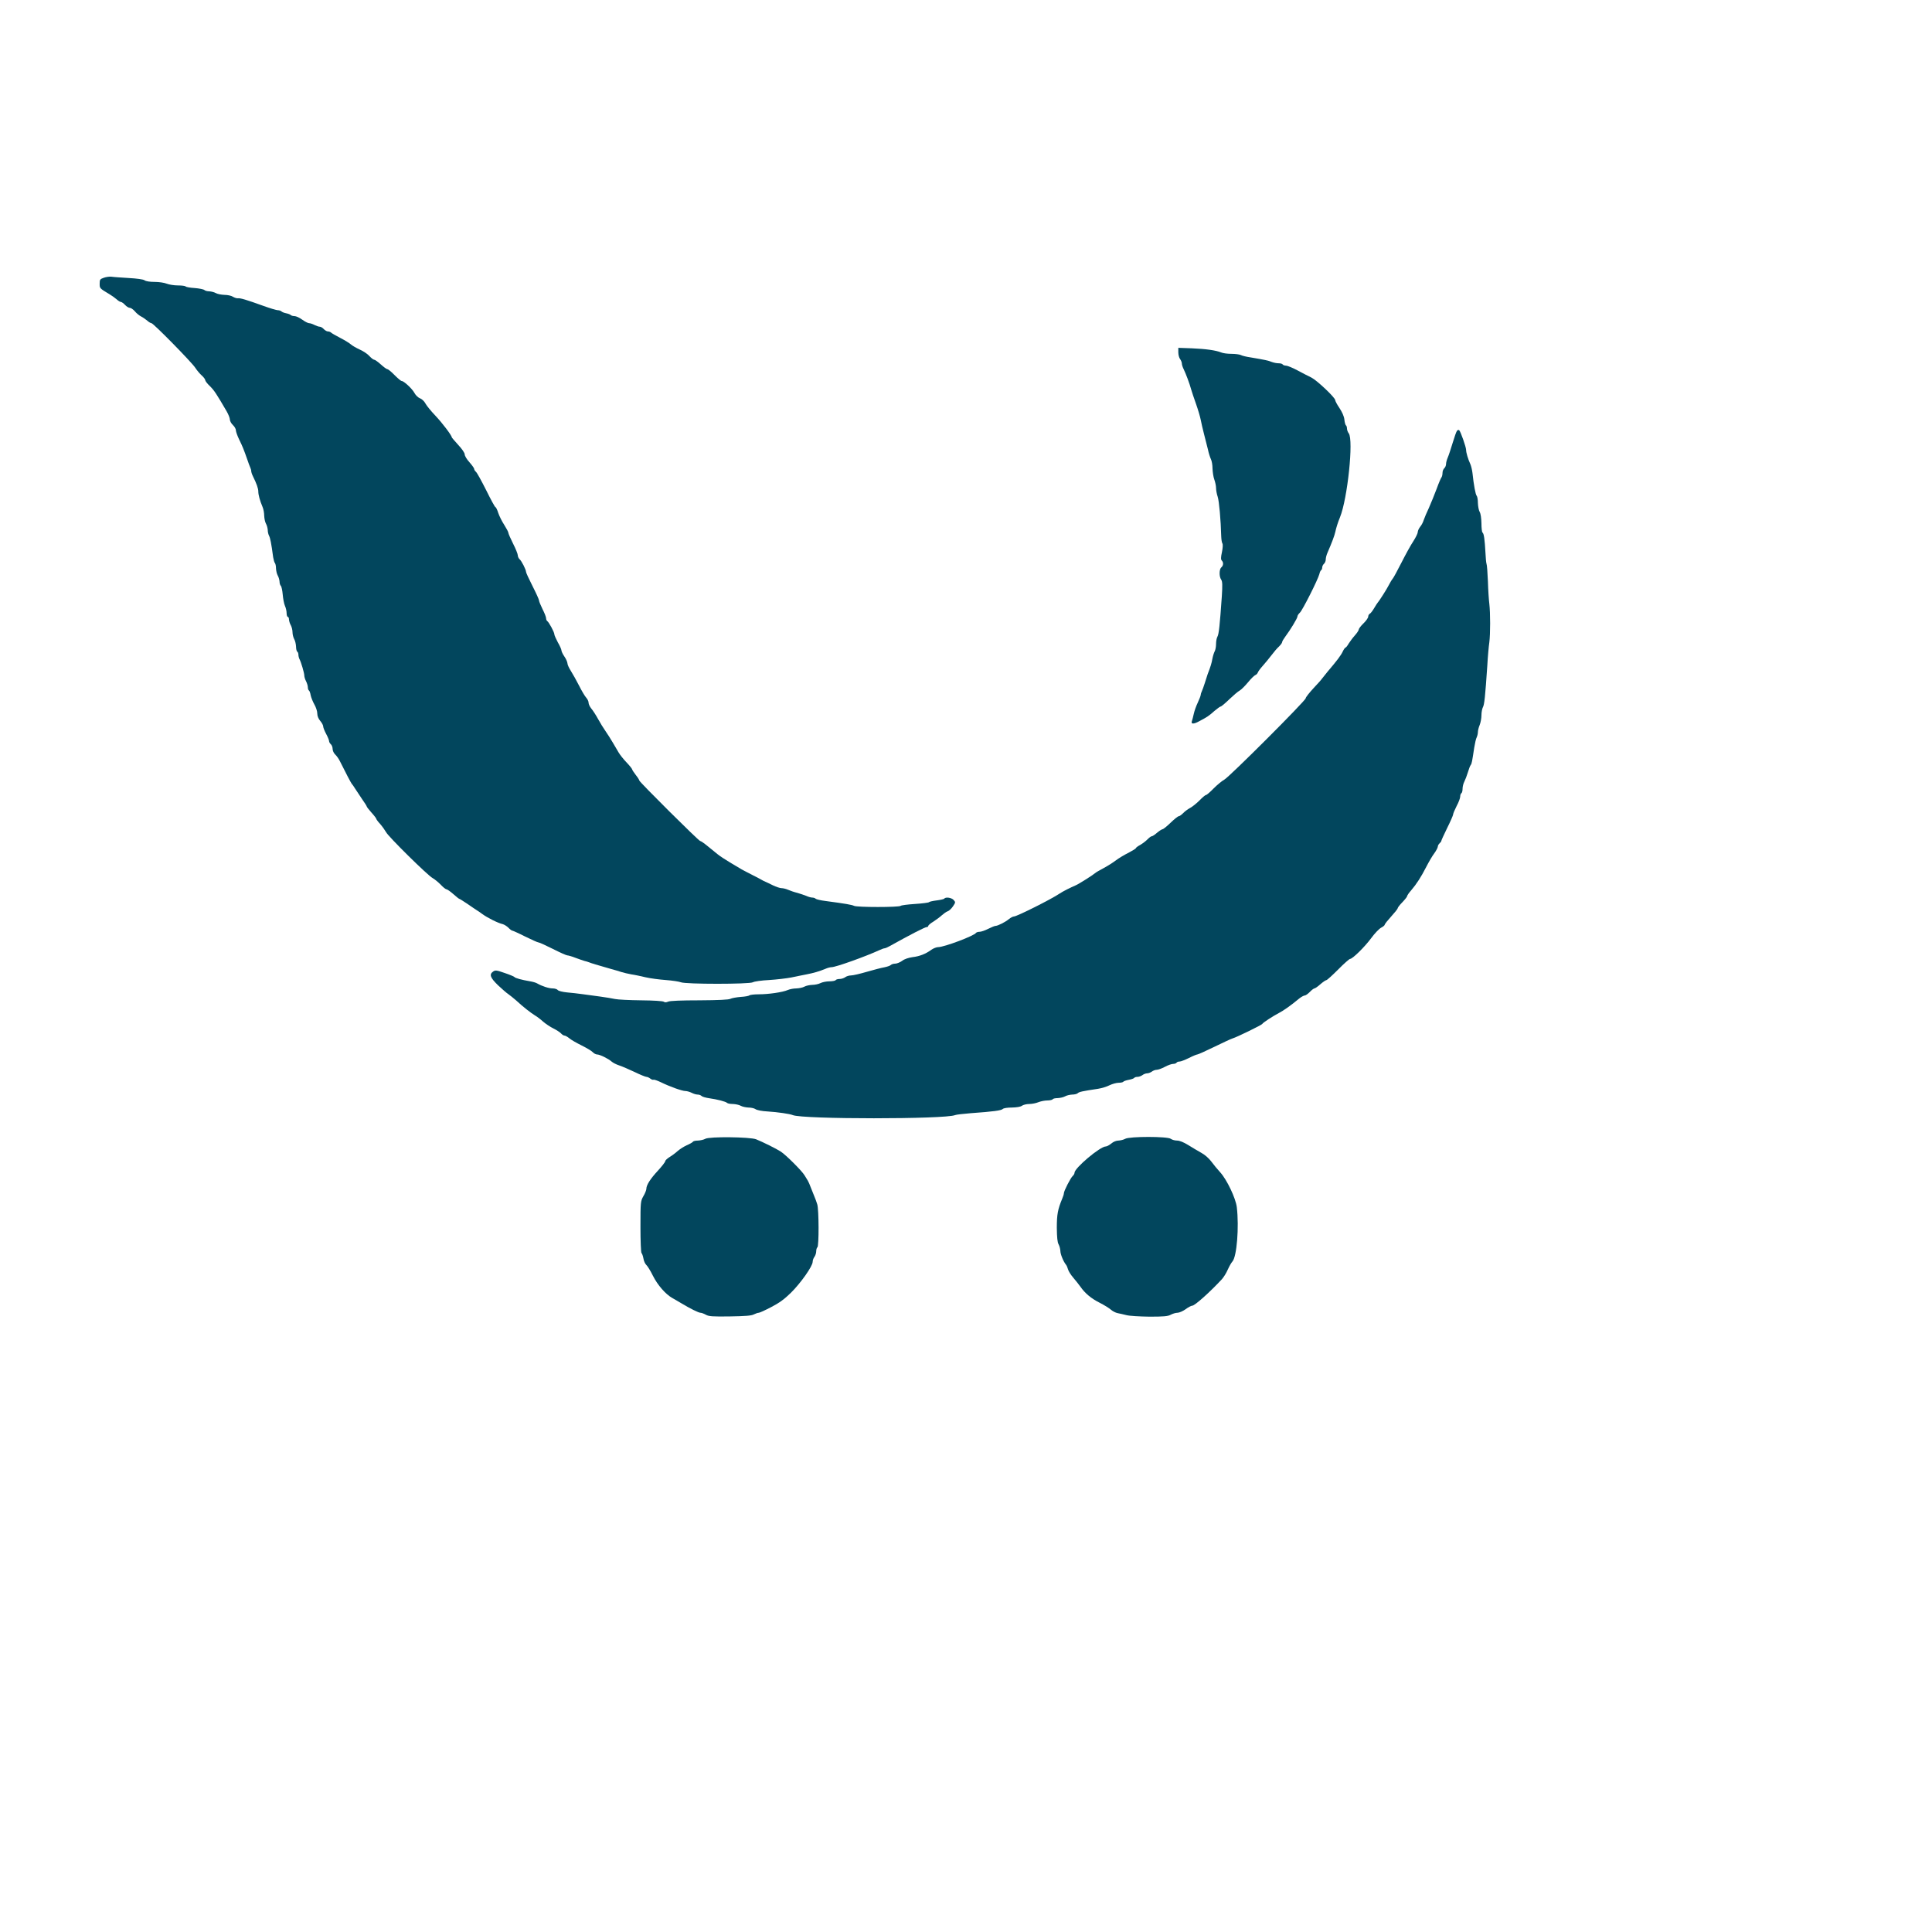
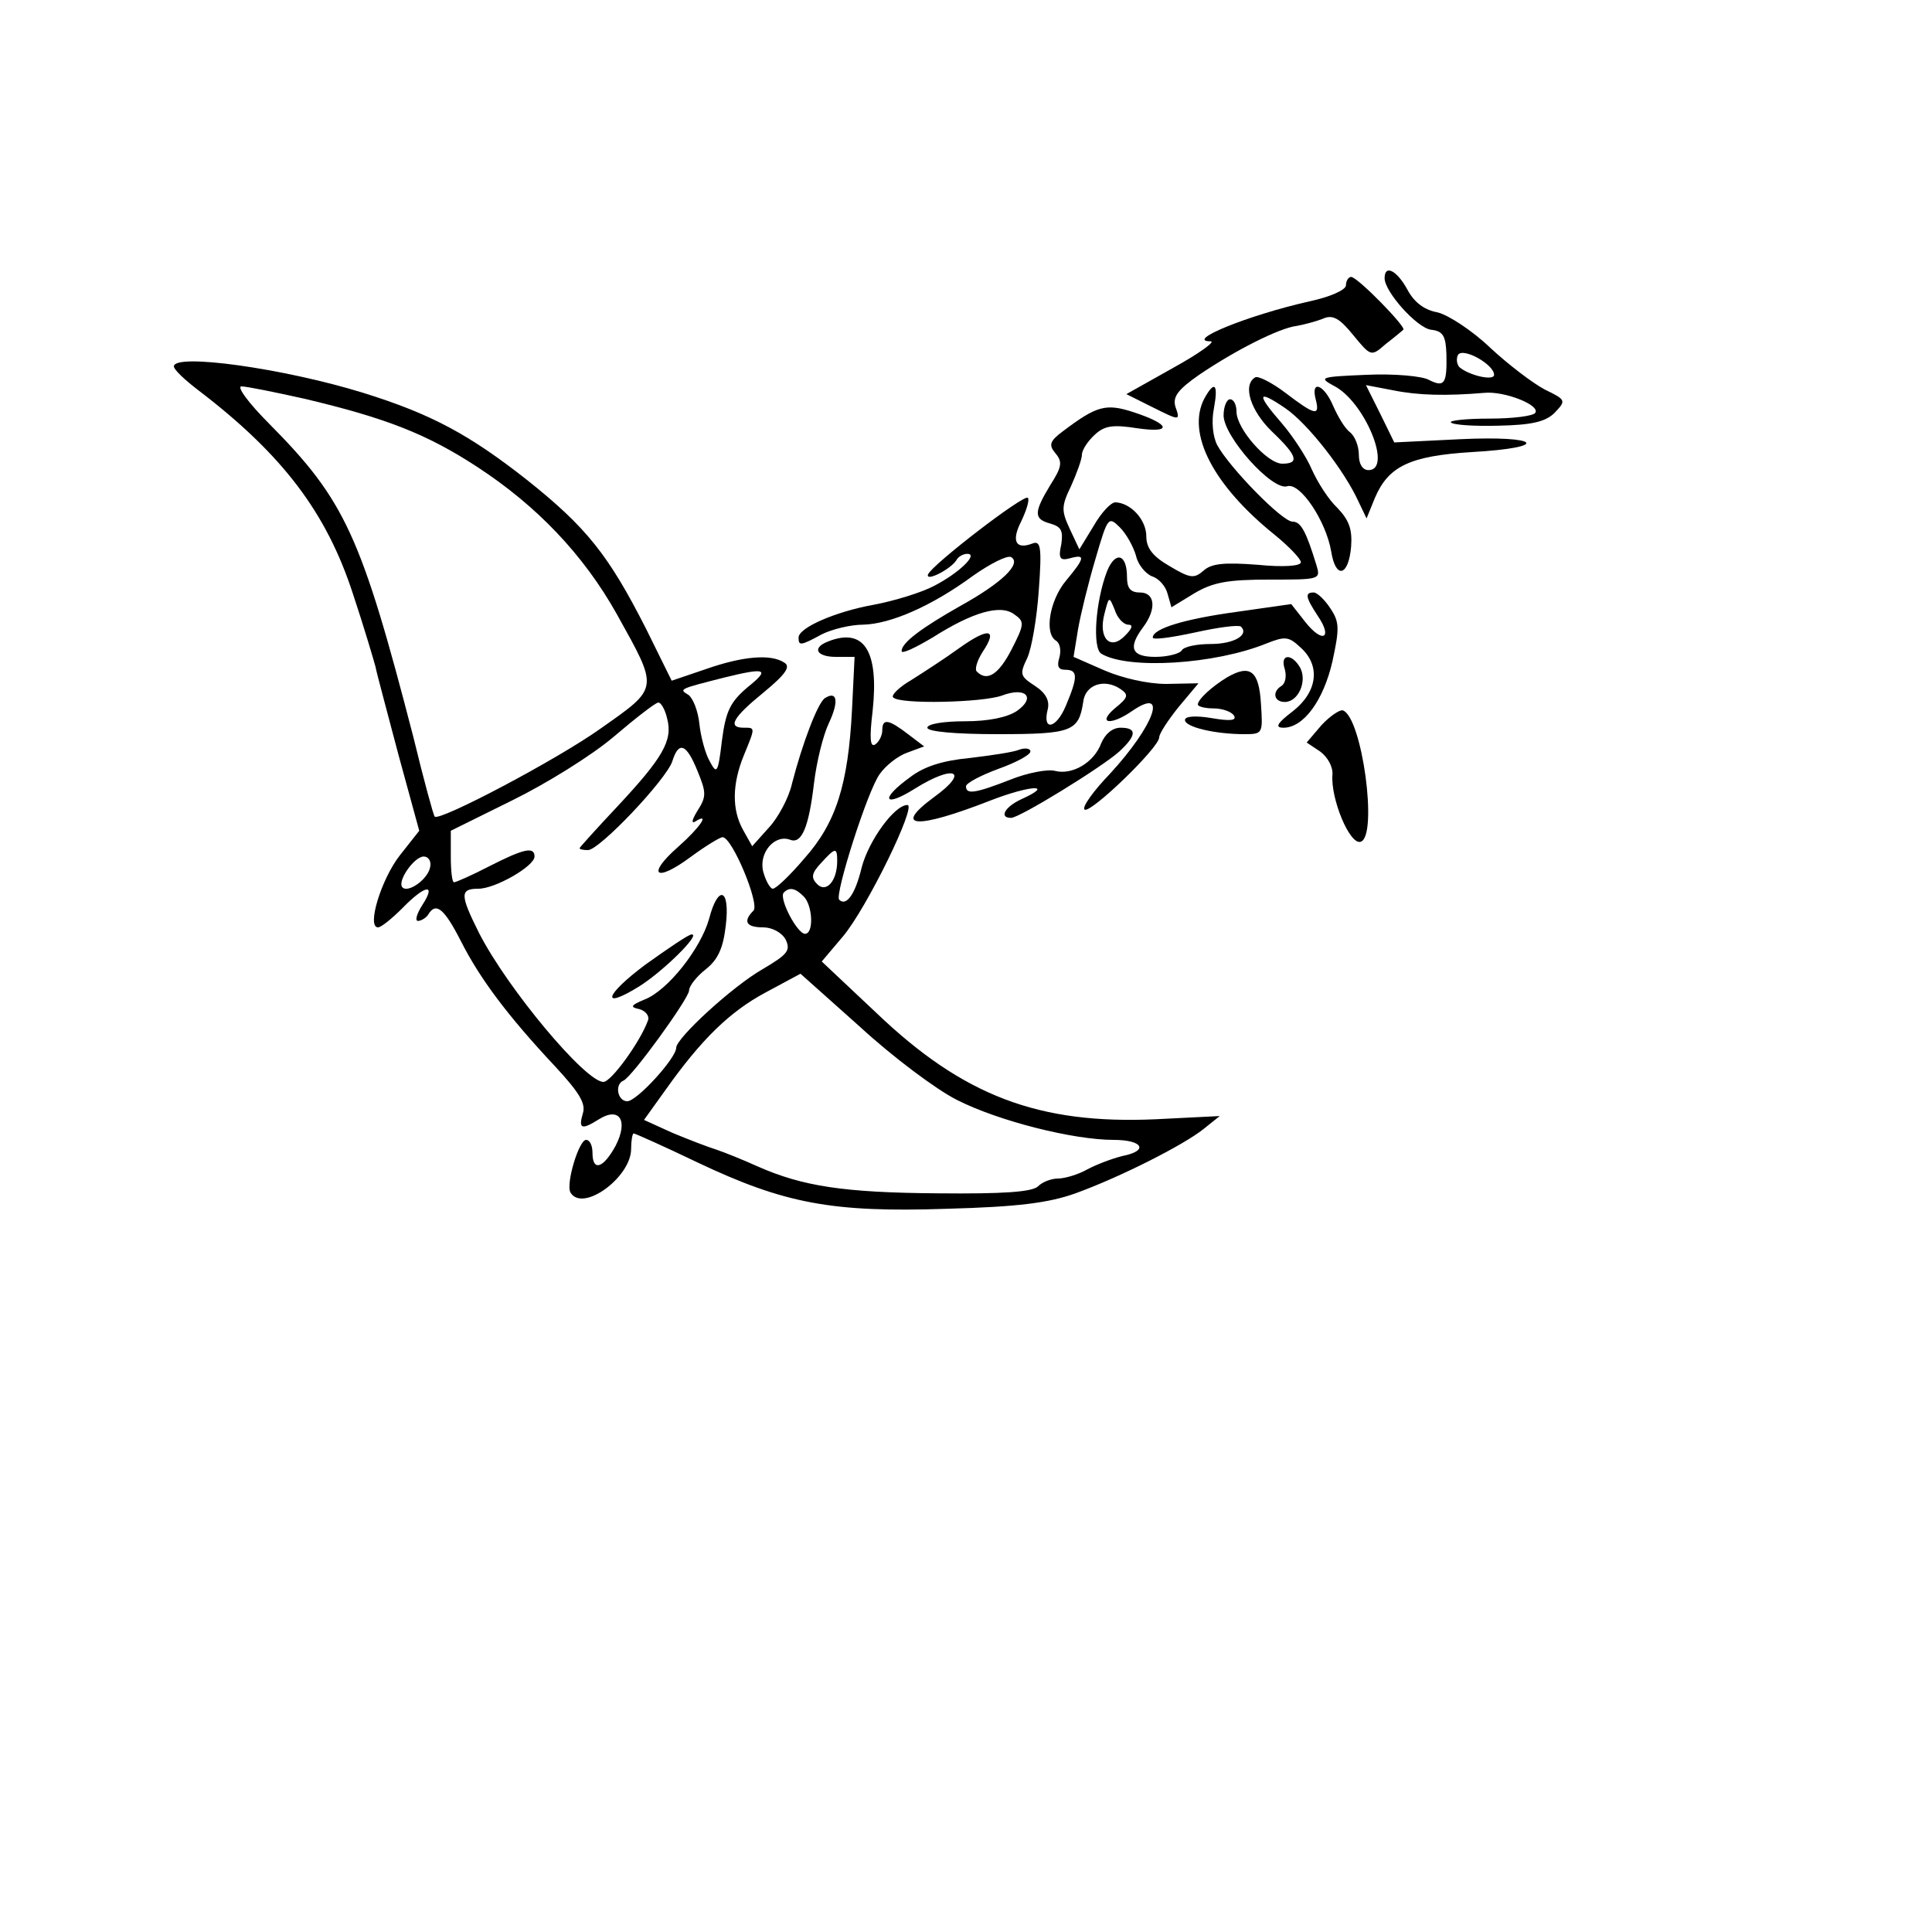
- <svg xmlns="http://www.w3.org/2000/svg" version="1.0" width="1638pt" height="1638pt" viewBox="0 0 1638 1638" preserveAspectRatio="xMidYMid meet">
-   <g transform="translate(0,1638) scale(0.1,-0.1)" fill="#02465d" stroke="none">
-     <path d="M880 14025 c-32 -11 -35 -16 -35 -50 0 -40 -1 -39 84 -90 19 -11 45 -30 59 -42 14 -13 30 -23 37 -23 6 0 22 -11 35 -25 13 -14 31 -25 41 -25 9 0 28 -13 42 -29 13 -16 37 -36 53 -44 16 -8 40 -25 53 -36 13 -12 29 -21 35 -21 16 0 337 -327 370 -376 15 -23 40 -53 57 -68 16 -14 29 -32 29 -39 0 -7 18 -31 41 -52 36 -36 54 -64 141 -213 15 -26 27 -57 27 -70 1 -13 12 -33 26 -46 14 -13 25 -33 25 -45 0 -11 13 -47 28 -78 28 -57 39 -84 70 -173 8 -25 19 -53 23 -62 5 -10 9 -24 9 -32 0 -8 6 -27 14 -43 31 -62 46 -105 46 -130 0 -28 13 -77 36 -131 8 -18 14 -52 14 -75 1 -23 7 -53 15 -67 8 -14 14 -38 15 -53 0 -16 5 -38 11 -49 10 -19 19 -62 35 -183 4 -22 10 -44 15 -49 5 -6 9 -26 9 -45 1 -20 7 -47 15 -61 8 -14 14 -36 15 -51 0 -14 5 -30 11 -36 6 -6 13 -39 16 -74 3 -35 11 -78 19 -96 8 -17 14 -45 14 -62 0 -17 5 -31 10 -31 6 0 10 -10 10 -22 1 -13 7 -34 15 -48 8 -14 15 -41 15 -60 0 -19 7 -46 15 -60 8 -14 14 -42 15 -62 0 -20 5 -40 10 -43 6 -3 10 -15 10 -26 0 -10 4 -27 9 -37 14 -26 41 -118 41 -140 0 -11 7 -33 15 -48 8 -16 15 -39 15 -51 0 -12 4 -24 9 -27 5 -3 12 -21 15 -41 4 -19 18 -54 31 -77 14 -24 25 -58 25 -77 0 -21 9 -44 25 -63 14 -16 25 -37 25 -46 0 -10 11 -38 25 -64 14 -26 25 -53 25 -61 0 -8 7 -20 15 -27 8 -7 15 -25 15 -39 0 -16 10 -37 23 -49 12 -11 29 -36 38 -54 51 -103 94 -184 101 -193 5 -5 18 -23 28 -40 10 -16 37 -56 59 -89 23 -32 41 -61 41 -65 0 -3 18 -26 40 -51 22 -24 40 -48 40 -52 0 -4 15 -25 34 -45 18 -21 40 -52 49 -68 18 -37 354 -368 394 -389 15 -8 46 -33 68 -55 21 -23 44 -41 51 -41 6 0 32 -18 57 -40 25 -22 47 -40 50 -40 3 0 34 -19 68 -42 34 -24 69 -47 78 -53 9 -5 32 -21 51 -35 42 -31 134 -77 172 -85 14 -4 36 -18 49 -31 12 -13 27 -24 32 -24 4 0 54 -22 109 -50 55 -27 106 -50 113 -50 8 0 62 -25 122 -55 59 -30 115 -55 123 -55 8 0 40 -9 70 -21 30 -11 64 -23 75 -26 11 -2 29 -8 40 -12 19 -8 63 -21 185 -56 30 -8 70 -20 88 -26 19 -6 57 -15 85 -20 29 -4 84 -16 122 -25 39 -9 115 -19 170 -23 55 -4 113 -13 128 -19 41 -17 580 -17 610 0 12 7 74 16 137 19 63 4 149 14 190 22 41 9 99 20 128 26 58 11 110 26 160 47 18 8 41 14 52 14 36 0 287 90 407 145 17 8 36 15 42 15 6 0 25 8 43 18 176 98 300 162 315 162 7 0 13 4 13 10 0 5 19 22 43 36 23 15 56 39 72 54 17 15 39 31 50 34 11 3 31 22 44 41 23 34 23 36 6 55 -18 20 -69 27 -79 11 -3 -4 -33 -11 -65 -15 -33 -4 -63 -11 -65 -15 -3 -4 -56 -11 -118 -15 -62 -4 -117 -11 -122 -16 -13 -13 -372 -13 -395 0 -18 9 -75 19 -241 41 -41 5 -79 14 -84 19 -6 6 -19 10 -29 10 -10 0 -33 6 -50 14 -18 7 -52 19 -77 26 -25 6 -60 18 -78 26 -18 8 -43 14 -56 14 -13 0 -46 11 -73 24 -26 13 -55 27 -63 30 -8 3 -22 10 -30 15 -8 5 -44 24 -80 42 -36 18 -77 40 -92 48 -14 9 -59 35 -99 59 -40 24 -86 54 -103 68 -17 14 -55 45 -85 69 -30 25 -59 45 -65 45 -12 0 -516 501 -516 513 0 5 -13 26 -30 47 -16 21 -30 42 -30 46 0 5 -21 32 -48 60 -26 27 -56 65 -67 84 -11 18 -33 57 -50 85 -16 28 -44 71 -61 96 -17 24 -46 71 -64 104 -18 33 -44 73 -57 88 -13 16 -23 38 -23 50 0 11 -9 30 -20 42 -11 12 -38 57 -60 101 -22 43 -53 99 -69 124 -16 25 -30 54 -30 66 -1 12 -12 38 -26 58 -14 20 -25 44 -25 52 0 8 -13 38 -30 67 -16 30 -30 61 -30 69 0 18 -47 105 -61 113 -5 4 -9 14 -9 23 0 10 -13 44 -30 77 -16 33 -30 66 -30 74 0 8 -25 63 -55 122 -30 59 -55 113 -55 120 0 19 -39 96 -56 109 -7 7 -14 21 -14 32 0 11 -18 56 -40 99 -22 44 -40 85 -40 92 0 7 -16 37 -35 67 -19 29 -42 75 -51 102 -8 26 -19 48 -23 48 -5 0 -40 65 -79 144 -40 79 -78 149 -87 156 -8 7 -15 18 -15 25 0 6 -18 31 -40 56 -22 24 -40 54 -40 66 0 13 -23 47 -55 81 -30 33 -55 62 -55 65 0 15 -80 121 -138 182 -37 39 -75 85 -85 104 -9 18 -30 38 -46 44 -15 5 -37 26 -47 45 -19 36 -90 102 -109 102 -6 0 -33 23 -60 50 -27 28 -54 50 -61 50 -6 0 -31 18 -55 40 -24 22 -50 40 -56 40 -7 0 -25 14 -40 30 -14 17 -51 42 -82 56 -31 14 -65 34 -76 44 -11 10 -51 35 -90 55 -38 20 -74 40 -79 46 -6 5 -17 9 -26 9 -9 0 -25 9 -35 20 -10 11 -25 20 -34 20 -9 0 -29 7 -45 15 -15 8 -36 15 -46 15 -9 0 -36 14 -58 30 -23 17 -52 30 -65 30 -13 0 -27 4 -32 9 -6 6 -23 12 -39 15 -16 3 -34 10 -40 16 -5 5 -19 10 -31 10 -11 0 -65 16 -120 36 -150 54 -198 68 -218 65 -10 -1 -29 5 -42 13 -13 9 -46 16 -72 16 -26 1 -59 7 -73 15 -14 8 -39 14 -55 15 -17 0 -36 5 -42 11 -6 6 -44 14 -83 17 -39 2 -73 9 -76 13 -3 5 -32 9 -65 9 -33 0 -76 7 -96 15 -19 8 -65 15 -102 15 -40 0 -75 5 -86 14 -12 8 -64 15 -135 19 -63 4 -128 8 -145 11 -16 2 -46 -2 -65 -9z" />
-     <path d="M9990 13393 c0 -21 7 -47 15 -57 8 -11 15 -28 15 -37 0 -10 6 -30 14 -46 20 -41 51 -123 66 -178 5 -16 22 -70 40 -119 17 -48 35 -109 40 -135 5 -25 17 -80 28 -121 11 -41 26 -100 33 -130 6 -30 18 -67 25 -82 8 -15 14 -51 14 -80 1 -29 7 -71 15 -93 8 -22 15 -54 15 -72 0 -18 6 -52 14 -75 12 -37 26 -193 30 -338 1 -25 5 -51 10 -58 5 -8 3 -39 -4 -73 -10 -45 -10 -63 -1 -72 15 -15 14 -42 -4 -57 -19 -16 -20 -79 -1 -105 10 -16 11 -45 5 -140 -17 -244 -25 -321 -37 -342 -7 -12 -12 -40 -12 -63 0 -23 -5 -51 -12 -63 -6 -12 -15 -40 -19 -62 -6 -36 -16 -69 -40 -130 -4 -11 -15 -45 -24 -75 -10 -30 -21 -63 -26 -72 -5 -10 -9 -23 -9 -29 0 -7 -11 -36 -25 -66 -14 -29 -29 -72 -34 -96 -5 -23 -12 -49 -15 -58 -12 -29 12 -31 61 -4 70 37 83 46 130 88 24 20 47 37 52 37 6 0 38 27 73 61 35 33 74 67 88 74 14 8 45 39 70 69 25 31 53 58 62 62 9 3 19 13 22 22 3 9 22 35 42 57 20 22 53 63 74 90 21 28 49 61 64 74 14 14 26 30 26 36 0 7 12 27 26 46 45 60 104 158 104 172 0 8 9 22 21 33 22 20 153 280 165 327 3 15 10 30 15 33 5 3 9 13 9 23 0 10 7 24 15 31 8 7 15 23 15 36 0 13 6 38 14 56 39 90 60 146 67 178 7 33 21 79 40 125 64 158 116 656 74 711 -8 10 -15 29 -15 41 0 12 -4 24 -9 27 -4 3 -11 25 -13 49 -3 28 -19 63 -42 98 -20 29 -36 60 -36 67 0 21 -152 165 -200 190 -25 12 -79 40 -120 62 -41 22 -85 40 -97 40 -12 0 -25 5 -28 10 -3 6 -19 10 -35 10 -16 0 -41 5 -57 11 -28 12 -62 19 -181 39 -35 5 -72 14 -82 20 -10 5 -46 10 -79 10 -33 0 -72 5 -88 12 -45 18 -129 30 -250 35 l-113 4 0 -38z" />
-     <path d="M12353 12728 c-6 -7 -22 -53 -37 -103 -15 -49 -33 -105 -41 -123 -8 -18 -15 -43 -15 -56 0 -13 -7 -29 -15 -36 -8 -7 -15 -24 -15 -39 0 -15 -4 -31 -8 -37 -5 -5 -24 -49 -42 -99 -18 -49 -48 -121 -65 -160 -18 -38 -38 -85 -44 -103 -5 -18 -19 -45 -31 -59 -11 -14 -20 -34 -20 -45 0 -10 -17 -45 -37 -76 -21 -31 -66 -113 -101 -182 -35 -69 -69 -132 -77 -140 -7 -8 -20 -31 -30 -50 -16 -33 -84 -139 -95 -150 -3 -3 -16 -23 -29 -45 -13 -22 -29 -44 -37 -48 -8 -4 -14 -16 -14 -25 0 -10 -18 -36 -40 -57 -22 -21 -40 -45 -40 -52 0 -7 -15 -30 -33 -50 -19 -21 -42 -53 -53 -70 -10 -18 -22 -33 -26 -33 -4 0 -15 -15 -23 -32 -15 -33 -48 -77 -129 -172 -22 -27 -44 -54 -48 -60 -4 -7 -36 -43 -72 -81 -36 -39 -66 -77 -66 -85 0 -20 -647 -667 -690 -690 -19 -10 -60 -44 -90 -74 -30 -31 -59 -56 -65 -56 -6 0 -31 -21 -55 -46 -25 -25 -61 -54 -80 -64 -19 -10 -46 -30 -59 -44 -14 -14 -30 -26 -37 -26 -7 0 -38 -25 -69 -55 -31 -30 -62 -55 -68 -55 -7 -1 -28 -14 -47 -30 -19 -17 -39 -30 -45 -30 -7 0 -22 -12 -36 -26 -13 -14 -41 -35 -61 -47 -21 -11 -38 -24 -38 -28 0 -4 -28 -21 -62 -39 -35 -17 -83 -46 -108 -65 -25 -19 -71 -48 -103 -65 -32 -17 -64 -35 -70 -41 -21 -18 -142 -95 -167 -105 -43 -18 -108 -51 -135 -69 -70 -48 -364 -195 -388 -195 -9 0 -28 -10 -44 -23 -30 -25 -94 -57 -113 -57 -7 0 -34 -11 -62 -25 -27 -14 -60 -25 -73 -25 -13 0 -26 -4 -30 -9 -15 -25 -270 -121 -321 -121 -14 0 -40 -10 -57 -22 -49 -36 -101 -56 -161 -63 -34 -5 -68 -16 -87 -31 -18 -13 -45 -24 -59 -24 -14 0 -31 -5 -38 -12 -6 -6 -30 -14 -54 -19 -24 -4 -90 -21 -148 -38 -58 -17 -118 -31 -135 -31 -16 0 -39 -7 -49 -15 -11 -8 -32 -15 -47 -15 -15 0 -31 -4 -34 -10 -3 -5 -27 -10 -53 -10 -26 0 -60 -7 -76 -15 -15 -8 -47 -15 -70 -15 -22 -1 -52 -7 -66 -15 -14 -8 -44 -14 -67 -15 -23 0 -57 -6 -75 -14 -44 -19 -163 -36 -246 -36 -37 0 -72 -4 -78 -9 -5 -5 -38 -11 -74 -13 -36 -3 -75 -10 -87 -16 -15 -8 -99 -12 -263 -13 -152 0 -250 -4 -265 -11 -17 -7 -28 -8 -37 -1 -8 6 -88 11 -192 12 -98 1 -198 6 -221 11 -24 5 -81 15 -127 21 -45 6 -112 15 -148 20 -36 5 -95 12 -132 15 -39 4 -72 12 -79 20 -6 8 -26 14 -44 14 -32 0 -90 19 -130 42 -11 7 -40 15 -65 19 -65 11 -122 26 -129 36 -3 4 -41 20 -83 34 -68 24 -79 25 -97 12 -35 -24 -25 -52 41 -116 34 -32 73 -66 87 -75 14 -10 43 -33 66 -53 58 -54 126 -107 159 -127 16 -9 48 -33 70 -53 23 -20 62 -46 89 -59 26 -13 55 -32 64 -42 9 -10 22 -18 29 -18 7 0 25 -10 41 -23 15 -13 62 -40 105 -61 42 -21 84 -46 94 -57 9 -10 26 -19 36 -19 23 0 95 -35 123 -60 11 -10 40 -25 65 -33 25 -8 84 -34 131 -56 47 -23 92 -41 100 -41 8 0 23 -7 33 -15 10 -8 23 -12 27 -9 4 2 32 -7 61 -21 75 -37 181 -75 209 -75 13 0 37 -7 53 -15 15 -8 38 -15 50 -15 12 0 27 -5 34 -12 7 -7 36 -15 64 -19 70 -10 141 -28 153 -40 5 -5 27 -9 50 -9 22 -1 51 -7 65 -15 14 -8 43 -14 65 -15 22 0 50 -6 61 -14 11 -8 55 -17 100 -19 91 -6 192 -21 215 -31 82 -36 1294 -36 1377 0 9 4 69 11 132 16 196 14 259 23 272 36 7 7 39 12 78 12 41 1 72 6 84 15 11 8 39 15 62 15 23 0 58 7 77 15 20 8 54 15 76 15 22 0 43 5 46 10 3 6 23 10 43 10 20 1 48 7 62 15 14 8 41 14 61 15 19 0 40 5 47 12 11 11 39 17 172 37 31 5 74 18 97 30 23 11 58 21 77 21 19 0 37 4 40 9 4 5 24 12 46 16 22 4 42 11 46 16 3 5 15 9 28 9 12 0 31 7 42 15 10 8 28 15 40 15 11 0 29 7 40 15 10 8 29 15 41 15 12 0 43 11 69 25 26 14 57 25 70 25 13 0 26 5 29 10 3 6 15 10 26 10 11 0 46 14 79 30 33 17 65 30 71 30 7 0 71 29 143 64 72 35 142 68 156 72 35 10 248 114 252 123 4 10 92 67 140 92 39 20 102 64 174 124 18 14 38 25 46 25 8 0 27 14 43 30 16 17 34 30 39 30 6 0 29 16 50 35 22 19 45 35 51 35 6 0 51 41 100 90 49 50 95 90 101 90 21 0 124 101 180 177 29 40 67 79 84 88 16 8 30 20 30 25 0 6 25 37 55 70 30 33 55 64 55 70 0 5 18 29 40 51 22 23 40 46 40 51 0 6 15 28 33 48 48 56 86 116 129 200 21 41 51 93 68 115 16 22 29 47 30 56 0 9 7 22 15 29 8 7 15 16 15 21 0 5 23 54 50 110 28 56 50 107 50 114 0 8 14 40 30 72 17 31 30 67 30 80 0 12 5 25 10 28 6 3 10 21 10 38 0 18 7 45 15 60 8 16 22 52 30 79 8 28 19 56 24 62 9 11 12 29 30 148 6 37 15 77 21 87 5 11 10 31 10 44 0 14 7 41 15 60 8 20 15 57 15 82 0 26 6 56 12 68 13 22 20 92 38 357 4 74 12 162 17 195 9 71 9 247 0 325 -4 30 -10 116 -12 190 -3 74 -8 142 -12 150 -3 8 -7 51 -9 95 -6 110 -13 163 -25 170 -5 4 -9 39 -9 78 -1 43 -6 82 -15 97 -8 14 -14 48 -15 76 0 27 -5 55 -10 60 -10 10 -25 90 -36 194 -3 25 -11 59 -18 75 -20 43 -36 98 -36 121 0 23 -46 154 -58 166 -5 5 -13 3 -19 -4z" />
-     <path d="M5980 6725 c-14 -8 -42 -14 -62 -15 -20 0 -40 -4 -43 -10 -3 -5 -27 -19 -53 -30 -26 -12 -60 -34 -77 -49 -16 -15 -47 -38 -67 -50 -21 -13 -38 -29 -38 -36 0 -7 -28 -43 -61 -79 -65 -70 -99 -123 -99 -155 0 -10 -11 -39 -25 -62 -24 -43 -25 -48 -25 -261 0 -120 4 -219 9 -222 5 -4 12 -24 16 -45 3 -22 15 -47 25 -56 10 -9 36 -51 56 -92 40 -79 106 -155 164 -188 19 -11 53 -30 74 -43 78 -47 149 -82 165 -82 9 0 30 -8 46 -17 25 -14 57 -16 204 -14 128 2 182 6 202 17 16 8 34 14 42 14 7 0 54 21 105 48 68 35 111 66 168 122 83 82 184 225 184 262 0 13 7 32 15 42 8 11 15 32 15 47 0 15 5 31 10 34 14 9 13 319 -1 364 -6 20 -17 50 -24 66 -7 17 -20 50 -30 75 -9 25 -21 52 -26 60 -5 8 -17 28 -27 44 -21 37 -158 174 -203 203 -37 24 -154 82 -209 104 -53 20 -396 24 -430 4z" />
-     <path d="M9540 6725 c-14 -8 -39 -14 -57 -15 -19 0 -44 -10 -61 -25 -17 -14 -38 -25 -47 -25 -48 0 -265 -183 -265 -223 0 -8 -7 -20 -15 -27 -17 -14 -75 -127 -75 -146 0 -7 -6 -28 -14 -46 -38 -91 -46 -135 -46 -248 1 -81 5 -122 15 -140 8 -14 14 -39 15 -55 0 -29 26 -91 48 -118 6 -7 13 -24 17 -39 4 -15 24 -47 44 -70 20 -24 48 -58 61 -77 39 -56 91 -100 165 -137 39 -20 81 -46 95 -59 14 -12 39 -25 55 -28 17 -3 50 -11 75 -17 25 -7 113 -12 195 -13 122 0 156 3 180 16 17 9 42 17 58 17 15 0 46 14 69 30 22 17 48 30 56 30 22 0 152 117 252 225 15 17 37 52 49 80 12 27 30 59 40 70 37 41 57 291 37 460 -9 76 -84 233 -140 295 -23 25 -57 66 -76 92 -20 27 -56 59 -85 74 -27 15 -77 45 -111 66 -39 24 -73 38 -95 38 -19 0 -43 7 -53 15 -28 21 -349 21 -386 0z" />
+ <svg xmlns="http://www.w3.org/2000/svg" version="1.0" width="300pt" height="300pt" viewBox="0 0 300 300" preserveAspectRatio="xMidYMid meet">
+   <g transform="translate(0,300) scale(0.1,-0.1)" fill="#000000" stroke="none">
+     <path d="M2150 2568 c0 -21 50 -77 72 -80 19 -2 23 -10 24 -38 1 -46 -3 -52 -27 -40 -10 6 -54 10 -97 8 -72 -3 -75 -4 -51 -17 48 -24 92 -131 54 -131 -9 0 -15 9 -15 24 0 13 -6 29 -14 35 -8 6 -19 25 -26 41 -14 33 -35 41 -27 10 7 -27 -1 -25 -47 10 -21 16 -43 27 -47 24 -20 -12 -7 -52 26 -84 40 -38 43 -50 16 -50 -23 0 -71 54 -71 81 0 10 -4 19 -10 19 -5 0 -10 -11 -10 -25 0 -33 76 -118 99 -110 20 6 60 -54 68 -101 7 -44 27 -39 31 7 2 27 -3 41 -21 60 -14 13 -31 40 -40 60 -8 19 -29 51 -46 71 -41 47 -39 54 5 24 35 -24 92 -97 114 -146 l12 -25 13 32 c21 49 54 65 150 71 124 7 108 26 -18 20 l-102 -5 -22 45 -22 44 42 -8 c39 -8 83 -9 142 -4 31 3 87 -19 79 -31 -3 -5 -35 -9 -71 -9 -37 0 -63 -3 -60 -6 4 -4 37 -6 74 -5 51 1 73 6 87 20 18 19 18 20 -15 36 -19 10 -57 39 -85 65 -27 26 -65 51 -82 55 -22 4 -37 17 -47 36 -16 29 -35 39 -35 17z m170 -150 c0 -10 -39 -1 -54 12 -4 5 -5 13 -2 19 8 12 56 -15 56 -31z" />
+     <path d="M2090 2557 c0 -7 -24 -18 -57 -25 -97 -22 -194 -62 -153 -62 8 0 -18 -19 -58 -41 l-73 -41 38 -19 c46 -23 46 -23 38 0 -4 15 4 26 37 49 56 38 125 73 152 76 11 2 30 7 40 11 15 7 26 1 47 -25 28 -34 28 -34 51 -14 13 10 25 20 27 22 6 3 -71 82 -81 82 -4 0 -8 -6 -8 -13z" />
+     <path d="M270 2431 c0 -5 17 -21 38 -37 131 -100 199 -190 240 -316 17 -51 32 -102 35 -113 2 -11 19 -73 36 -138 l32 -117 -30 -38 c-29 -37 -52 -112 -34 -112 5 0 22 14 38 30 35 36 53 39 31 5 -9 -14 -12 -25 -7 -25 5 0 13 5 16 10 12 20 25 9 51 -42 29 -57 71 -114 147 -195 37 -40 47 -57 42 -72 -7 -24 -2 -26 25 -9 32 20 46 -2 26 -41 -19 -35 -36 -41 -36 -11 0 11 -4 20 -10 20 -11 0 -32 -69 -24 -82 19 -31 94 24 94 68 0 13 2 24 4 24 2 0 47 -20 99 -45 135 -64 209 -78 387 -72 110 3 158 9 200 24 69 25 168 75 199 100 l25 20 -100 -5 c-181 -8 -298 36 -433 165 l-85 80 33 39 c37 44 115 204 100 204 -20 0 -60 -55 -71 -97 -10 -42 -24 -61 -35 -50 -7 8 44 169 63 195 9 13 28 28 42 33 l27 10 -25 19 c-30 23 -40 25 -40 6 0 -8 -5 -18 -11 -22 -8 -5 -9 10 -4 52 10 93 -13 130 -69 108 -26 -10 -18 -24 12 -24 l29 0 -4 -82 c-6 -117 -25 -176 -74 -231 -22 -26 -44 -47 -49 -47 -4 0 -11 12 -15 27 -7 29 18 58 42 49 18 -7 29 20 37 88 4 33 14 74 23 93 16 34 13 51 -6 39 -11 -7 -35 -70 -51 -132 -5 -23 -22 -54 -36 -69 l-26 -29 -14 25 c-18 32 -17 72 1 116 18 44 18 43 0 43 -26 0 -17 16 31 55 34 28 42 40 32 46 -21 14 -65 10 -122 -10 l-53 -18 -40 81 c-58 114 -92 157 -185 231 -89 70 -148 102 -254 135 -123 38 -294 62 -294 41z m202 -50 c127 -30 191 -55 269 -106 92 -60 165 -136 217 -229 65 -117 66 -113 -25 -177 -67 -48 -251 -145 -258 -137 -2 2 -17 57 -33 123 -81 313 -106 368 -224 487 -32 32 -51 58 -43 58 8 0 52 -9 97 -19z m689 -448 c-27 -23 -34 -37 -40 -83 -6 -51 -8 -53 -19 -32 -7 12 -14 39 -16 58 -2 20 -10 40 -17 45 -15 9 -15 9 56 27 65 16 71 13 36 -15z m-125 -49 c9 -34 -7 -61 -78 -137 -32 -34 -58 -63 -58 -64 0 -2 6 -3 13 -3 18 0 122 110 131 138 10 32 22 27 39 -15 14 -34 14 -40 0 -62 -8 -13 -10 -20 -4 -17 25 16 8 -9 -26 -39 -50 -44 -35 -56 19 -16 23 17 46 31 50 31 15 0 58 -104 48 -114 -17 -17 -11 -26 15 -26 14 0 29 -8 35 -19 8 -17 3 -23 -36 -46 -47 -27 -134 -107 -134 -122 0 -16 -61 -83 -76 -83 -15 0 -20 26 -6 32 13 5 102 128 102 140 0 7 12 22 26 33 19 15 27 33 31 68 7 58 -12 64 -26 10 -13 -46 -64 -111 -100 -125 -22 -9 -23 -12 -8 -15 10 -3 16 -11 13 -18 -12 -33 -57 -95 -69 -95 -28 0 -149 145 -193 231 -30 60 -30 69 -1 69 26 0 87 35 87 50 0 16 -17 12 -70 -15 -27 -14 -52 -25 -55 -25 -3 0 -5 18 -5 40 l0 40 95 47 c53 26 124 70 158 99 34 29 65 53 69 53 4 1 11 -11 14 -25z m264 -221 c0 -31 -17 -50 -31 -36 -10 10 -9 17 6 33 22 24 25 25 25 3z m-632 -9 c-3 -19 -34 -41 -43 -32 -9 9 18 48 33 48 7 0 12 -7 10 -16z m580 -46 c14 -14 16 -58 2 -58 -12 0 -41 55 -33 64 9 9 18 7 31 -6z m238 -316 c65 -33 181 -62 243 -62 46 0 55 -17 14 -25 -16 -4 -40 -13 -55 -21 -14 -8 -35 -14 -45 -14 -10 0 -24 -5 -31 -12 -9 -9 -55 -12 -155 -11 -147 1 -211 11 -281 42 -22 10 -52 22 -64 26 -13 4 -44 16 -68 26 l-44 20 33 46 c56 79 100 122 156 152 l54 29 93 -83 c50 -46 118 -97 150 -113z" />
+     <path d="M1002 1502 c-63 -47 -70 -71 -10 -34 37 23 97 82 82 81 -5 0 -37 -22 -72 -47z" />
+     <path d="M1870 2381 c-28 -54 14 -135 110 -212 22 -18 40 -37 40 -42 0 -6 -27 -8 -67 -4 -52 4 -72 2 -84 -9 -15 -13 -21 -12 -53 7 -26 15 -36 28 -36 46 0 26 -24 52 -48 53 -7 0 -22 -16 -34 -37 l-22 -36 -15 32 c-13 28 -13 35 2 66 9 20 17 42 17 49 0 7 9 21 20 31 15 14 28 16 66 10 55 -8 52 6 -6 25 -43 14 -57 10 -110 -30 -20 -15 -22 -21 -11 -34 11 -13 10 -21 -8 -49 -26 -43 -26 -53 0 -60 17 -5 20 -11 17 -32 -5 -22 -2 -26 13 -22 25 7 24 1 -6 -35 -25 -30 -34 -82 -15 -93 6 -4 8 -15 5 -26 -4 -13 -2 -19 9 -19 20 0 20 -11 1 -56 -15 -36 -37 -40 -28 -5 3 13 -3 25 -20 36 -23 15 -24 18 -12 43 7 15 15 62 18 105 5 68 3 78 -10 73 -26 -10 -33 4 -17 35 8 17 13 33 10 36 -6 6 -149 -104 -155 -119 -4 -12 35 8 44 22 3 6 11 10 17 10 18 0 -13 -30 -52 -50 -19 -10 -61 -23 -93 -29 -61 -11 -117 -36 -117 -51 0 -13 3 -13 36 5 16 8 45 15 64 15 43 1 107 29 171 76 27 19 53 32 59 29 17 -10 -14 -40 -79 -76 -60 -34 -91 -57 -91 -70 0 -5 21 5 48 21 63 40 106 52 127 36 16 -11 16 -15 -4 -54 -20 -39 -38 -51 -54 -35 -4 3 0 17 9 31 24 36 9 38 -36 6 -22 -16 -56 -38 -75 -50 -19 -11 -32 -24 -28 -27 10 -11 139 -8 169 3 37 14 53 -3 23 -24 -15 -10 -44 -16 -81 -16 -32 0 -58 -4 -58 -10 0 -6 43 -10 109 -10 115 0 126 4 133 50 3 27 33 37 58 20 13 -9 12 -13 -9 -30 -28 -24 -6 -27 27 -4 57 39 34 -23 -34 -97 -26 -27 -44 -52 -40 -56 8 -8 116 96 116 112 0 6 14 27 30 47 l31 37 -50 -1 c-29 0 -68 9 -96 21 l-48 21 7 43 c4 23 16 72 27 109 19 65 20 67 38 49 10 -10 21 -30 25 -44 3 -14 15 -28 25 -32 10 -3 21 -15 24 -27 l6 -21 36 22 c29 17 52 21 116 21 79 0 80 0 73 23 -16 52 -24 67 -37 67 -16 0 -98 84 -117 119 -7 14 -9 37 -5 57 7 38 1 44 -15 15z" />
+     <path d="M1719 2113 c-18 -47 -23 -119 -9 -128 41 -25 176 -17 257 16 28 11 34 11 52 -6 32 -28 27 -69 -11 -99 -25 -19 -29 -26 -15 -26 31 0 62 42 76 103 11 51 11 61 -3 82 -9 14 -21 25 -26 25 -14 0 -13 -7 6 -36 24 -35 8 -44 -19 -10 l-22 28 -84 -12 c-81 -11 -131 -26 -131 -40 0 -4 29 0 66 8 36 8 67 12 71 9 13 -13 -11 -27 -47 -27 -21 0 -42 -4 -45 -10 -3 -5 -22 -10 -41 -10 -37 0 -43 14 -19 46 21 28 19 54 -5 54 -15 0 -20 7 -20 24 0 36 -18 41 -31 9z m33 -83 c8 0 6 -6 -5 -17 -23 -24 -42 -4 -32 34 7 27 7 28 16 6 4 -13 14 -23 21 -23z" />
+     <path d="M1995 1961 c3 -11 1 -22 -5 -26 -15 -9 -12 -25 5 -25 21 0 35 32 24 53 -13 23 -32 22 -24 -2z" />
+     <path d="M1905 1948 c-23 -14 -45 -34 -45 -42 0 -3 11 -6 24 -6 14 0 28 -5 32 -11 5 -8 -6 -9 -35 -4 -24 4 -41 3 -41 -3 0 -11 47 -22 92 -22 29 0 29 1 26 47 -3 52 -17 62 -53 41z" />
+     <path d="M2052 1874 l-23 -27 21 -14 c12 -9 20 -24 19 -36 -3 -37 27 -110 44 -104 27 9 2 194 -28 204 -5 1 -20 -9 -33 -23z" />
+     <path d="M1710 1846 c-11 -30 -45 -50 -72 -43 -11 3 -43 -3 -70 -14 -54 -21 -68 -23 -68 -10 0 5 23 17 50 27 28 10 50 22 50 27 0 5 -8 6 -17 3 -9 -4 -44 -9 -77 -13 -42 -4 -71 -13 -93 -30 -47 -34 -41 -48 7 -18 62 39 87 28 30 -13 -65 -48 -27 -50 88 -5 62 24 101 26 48 2 -26 -12 -35 -29 -16 -29 13 0 140 78 168 103 27 25 28 37 2 37 -13 0 -24 -10 -30 -24z" />
  </g>
</svg>
